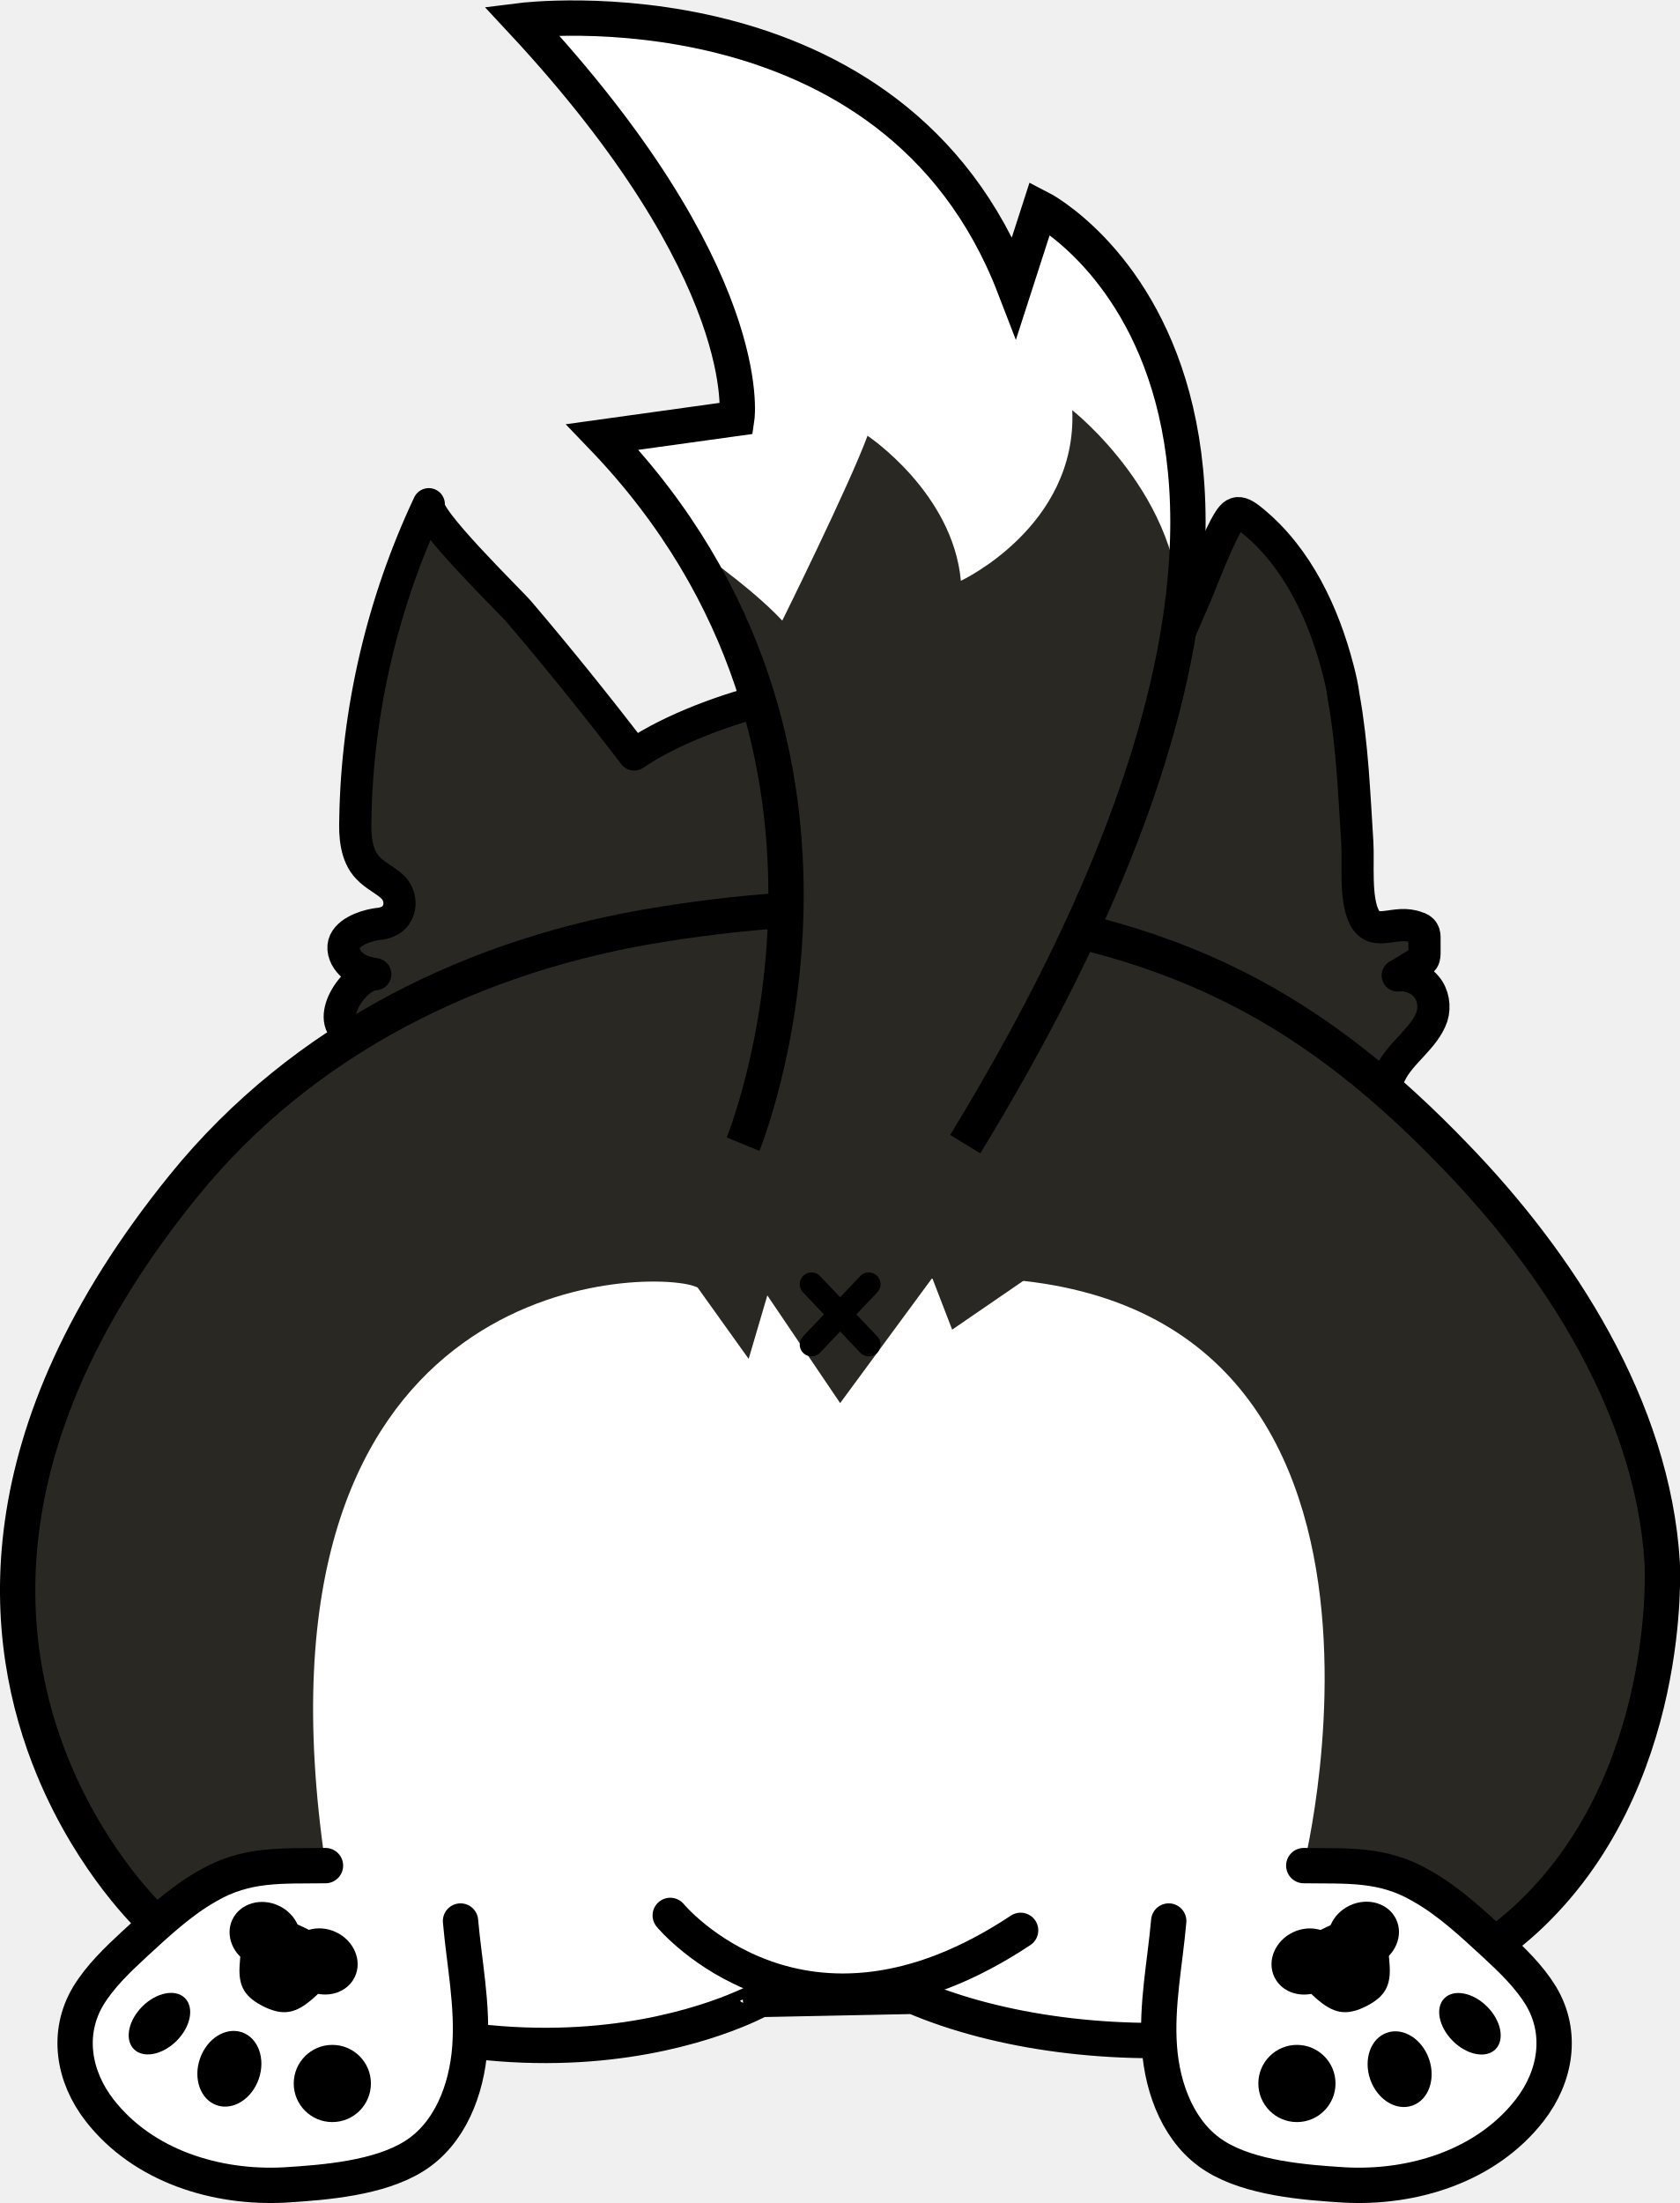
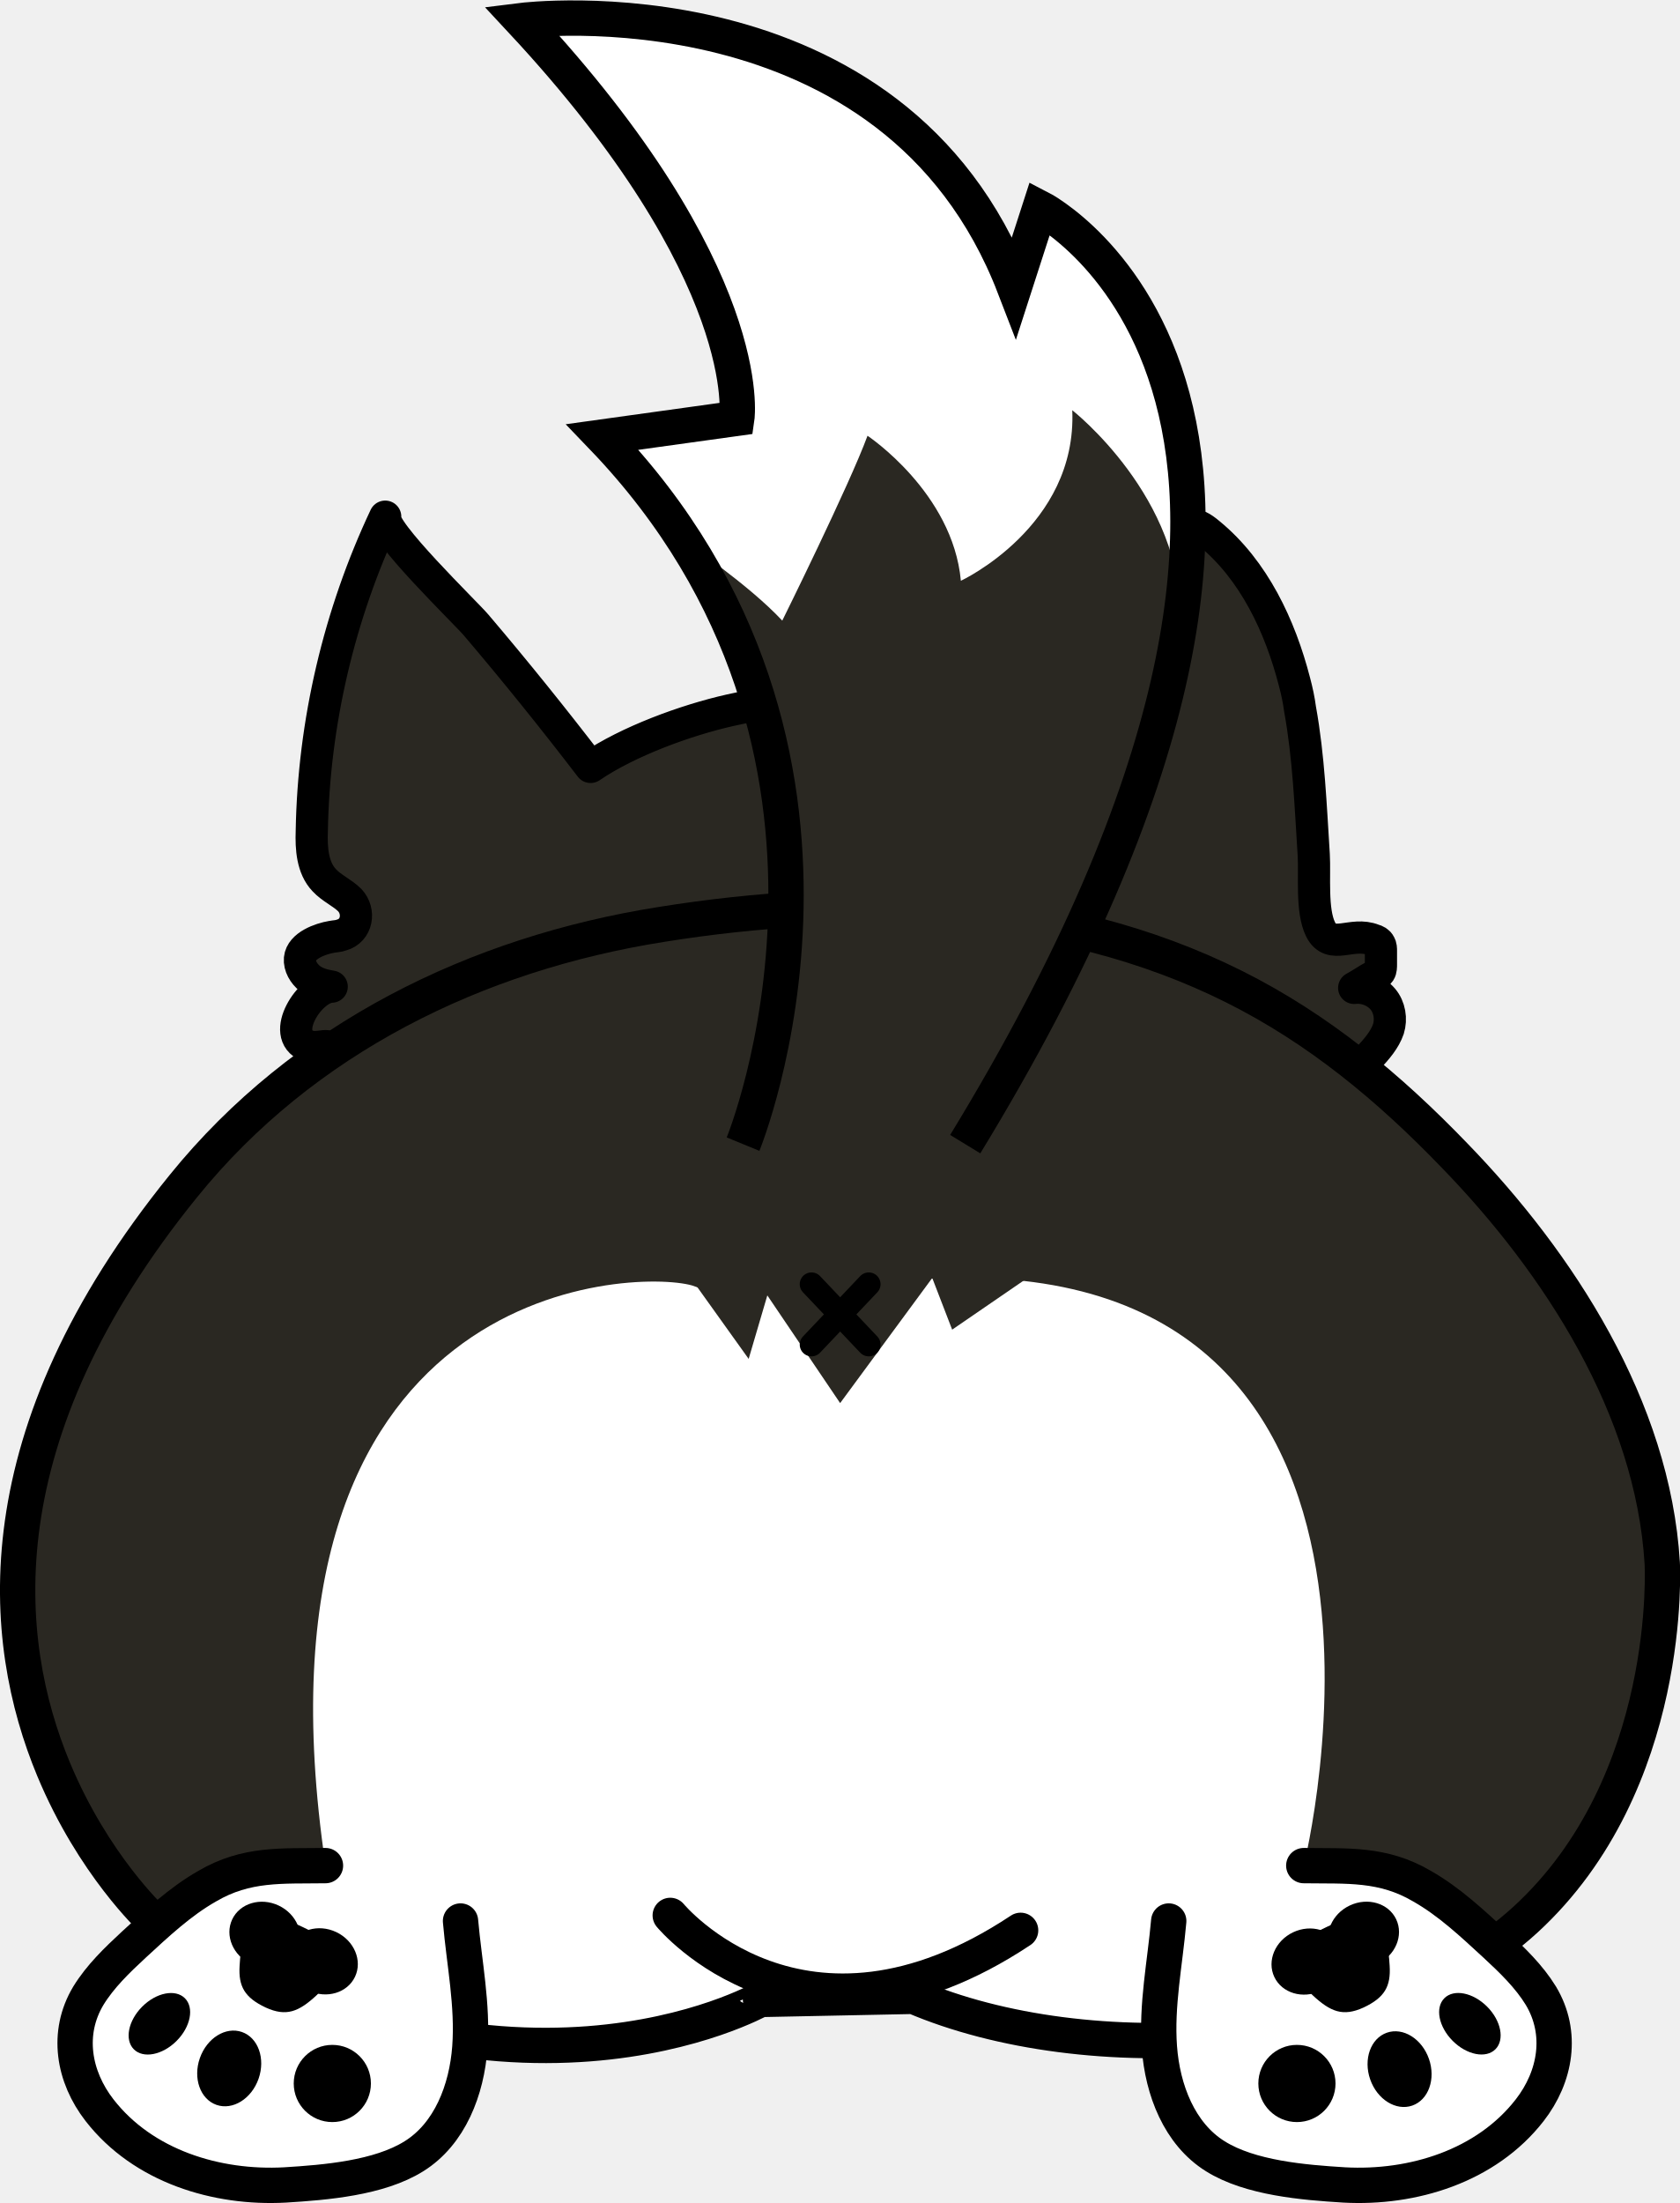
<svg xmlns="http://www.w3.org/2000/svg" version="1.1" id="Layer_1" x="0px" y="0px" viewBox="0 0 269.9 353.9" style="enable-background:new 0 0 269.9 353.9;" xml:space="preserve">
  <style type="text/css">
	.st0{fill:#2A2822;stroke:#000000;stroke-width:5.173;stroke-linecap:round;stroke-linejoin:round;stroke-miterlimit:10;}
	.st1{fill:#FFFFFF;}
	.st2{fill:#2A2822;}
	.st3{fill:none;stroke:#000000;stroke-width:5.676;stroke-linecap:round;stroke-linejoin:round;stroke-miterlimit:10;}
	.st4{fill:none;stroke:#000000;stroke-width:5.676;stroke-linecap:round;stroke-miterlimit:10;}
	.st5{fill:#FFFFFF;stroke:#000000;stroke-width:5.676;stroke-linecap:round;stroke-miterlimit:10;}
	.st6{fill:none;stroke:#000000;stroke-width:5.676;stroke-miterlimit:10;}
	.st7{fill:#D3912F;}
	.st8{fill:none;stroke:#000000;stroke-width:3.784;stroke-linecap:round;stroke-linejoin:round;stroke-miterlimit:10;}
</style>
+   <path class="st0" d="M57,174.2c-1,1.1-3,0.3-3.5-1.1c-0.7-1.7,1.4-5.5-1.7-5c-0.8,0.1-1.6,0.2-2.4-0.1c-4.5-1.8,0.4-9.4,3.9-9.5  c-1.2-0.2-2.5-0.5-3.5-1.3s-1.7-2-1.6-3.2c0.2-2.1,3.3-3.2,5.1-3.5c0.5-0.1,1.1-0.1,1.6-0.3c2.5-0.7,3-3.8,1.3-5.6  c-1.2-1.2-2.9-1.9-4.1-3.2c-1.9-2-2.1-5.1-2-7.9c0.3-17.4,4.4-34.8,11.8-50.5c-1,2,13.1,15.6,14.6,17.4c6.3,7.4,12.5,15.1,18.4,22.8  c6-4.1,15.3-7.5,22.4-9.1c19.3-4.4,37.6-0.4,55.5,7c0.6,0.3,1.3,0.5,1.9,0.8c3.5-8.1,6.9-16.2,10.4-24.2c1.5-3.6,2.9-7.4,4.7-10.9  c1.4-2.6,2-3.2,4.5-1.1c7.2,5.9,11.4,14.9,13.7,23.8c0.4,1.5,0.7,2.9,0.9,4.4c1.4,7.7,1.7,15.6,2.2,23.4c0.2,3.3-0.4,9,1.1,12  c1.7,3.4,5,0.3,8.5,1.7c0.4,0.1,0.8,0.3,1,0.7c0.2,0.3,0.2,0.7,0.2,1.1c0,0.7,0,1.4,0,2.1c0,0.4,0,0.9-0.2,1.2s-0.5,0.5-0.9,0.7  c-1.1,0.6-2.1,1.3-3.2,1.9c1.7-0.2,3.5,0.5,4.6,1.8s1.4,3.2,0.9,4.8c-1.2,3.5-5.1,5.8-6.7,9.2" />
+   <path class="st1" d="M24.4,308.3c0,0-9.4-8.7-15.8-24.1C0,263.5-3.1,230.7,29.5,190.5c56.8-70.1,161.3-36.9,161.3-36.9  s68.1,31.2,76.3,97.3c0,0,2,35.3-22,57.3c-24.1,22-70.7,24.1-98.3,12.3l-24.6,0.5C122.2,321.1,81.2,344.6,24.4,308.3z" />
  <g>
-     <path class="st0" d="M64,172.2c-1,1.1-3,0.3-3.5-1.1c-0.7-1.7,1.4-5.5-1.7-5c-0.8,0.1-1.6,0.2-2.4-0.1c-4.5-1.8,0.4-9.4,3.9-9.5   c-1.2-0.2-2.5-0.5-3.5-1.3s-1.7-2-1.6-3.2c0.2-2.1,3.3-3.2,5.1-3.5c0.5-0.1,1.1-0.1,1.6-0.3c2.5-0.7,3-3.8,1.3-5.6   c-1.2-1.2-2.9-1.9-4.1-3.2c-1.9-2-2.1-5.1-2-7.9c0.3-17.4,4.4-34.8,11.8-50.5c-1,2,13.1,15.6,14.6,17.4   c6.3,7.4,12.5,15.1,18.4,22.8c6-4.1,15.3-7.5,22.4-9.1c19.3-4.4,37.6-0.4,55.5,7c0.6,0.3,1.3,0.5,1.9,0.8   c3.5-8.1,6.9-16.2,10.4-24.2c1.5-3.6,2.9-7.4,4.7-10.9c1.4-2.6,2-3.2,4.5-1.1c7.2,5.9,11.4,14.9,13.7,23.8c0.4,1.5,0.7,2.9,0.9,4.4   c1.4,7.7,1.7,15.6,2.2,23.4c0.2,3.3-0.4,9,1.1,12c1.7,3.4,5,0.3,8.5,1.7c0.4,0.1,0.8,0.3,1,0.7c0.2,0.3,0.2,0.7,0.2,1.1   c0,0.7,0,1.4,0,2.1c0,0.4,0,0.9-0.2,1.2s-0.5,0.5-0.9,0.7c-1.1,0.6-2.1,1.3-3.2,1.9c1.7-0.2,3.5,0.5,4.6,1.8s1.4,3.2,0.9,4.8   c-1.2,3.5-5.1,5.8-6.7,9.2" />
-     <path class="st1" d="M24.4,308.3c0,0-9.4-8.7-15.8-24.1C0,263.5-3.1,230.7,29.5,190.5c56.8-70.1,161.3-36.9,161.3-36.9   s68.1,31.2,76.3,97.3c0,0,2,35.3-22,57.3c-24.1,22-70.7,24.1-98.3,12.3l-24.6,0.5C122.2,321.1,81.2,344.6,24.4,308.3z" />
+     <path class="st2" d="M112.4,206.9c0,0-0.4-0.1-1.2-0.4c-9.6-2.7-72.8-0.7-58.9,93.1l-27.9,8.6l-15.8-24l0.9-39.8l38.1-62.8   l103.7-2.7l82.4,12.8l27.7,65l4.1,12.7l-4.1,14.4l-21.1,28.6l-11.8-9.4l-19-3.3c0,0,25.5-101.9-64.1-94" />
+     <polyline class="st2" points="112,206.7 120.3,218.3 123.3,208.1 135,225.4 149.8,205.3 153,213.6 165.1,205.3 172,197.5    114.9,197.5  " />
+   </g>
+   <path class="st2" d="M8.9,281.8c-1.1-2,0.6-7.9,0.9-10c1.2-8.2,3.2-16.4,6.2-24.2c8.9-23.5,25.9-40.9,48.9-50.9  c12.9-5.6,27.6-6.9,41.4-4.1c2,0.4,4.1,0.9,5.8,2c3.7,2.2,5.9,6.2,7.9,10.1c0.8-3.8,1.5-7.5,2.3-11.3c-0.7,2.6,10.6,15,12.6,17.7  l15.2-18.8l3.5,9.7l11.8-8.6c0,0,77-5.7,98.1,76.9c0,0,18.9-60.3-59.7-108.6c-26.7-16.4-50.9-16.2-72.5-16  c-58.2,0.4-95.7,38.4-95.7,38.4S-15.3,234.9,8.9,281.8z" />
+   <path class="st3" d="M24.4,308.3c0,0-9.4-8.7-15.8-24.1C0,263.5-3.1,230.7,29.5,190.5c19.2-23.7,47-37.3,76.8-42  c30.6-4.9,63.8-4.1,92,10c13.6,6.8,24.9,16.2,35.4,27.1c16.8,17.3,31.9,40.6,33.4,65.5c0,0,2,35.3-22,57.3  c-24.1,22-70.7,24.1-98.3,12.3l-24.6,0.5C122.2,321.1,81.2,344.6,24.4,308.3z" />
+   <path class="st4" d="M107.7,307.7c0,0,21.2,25.7,56.3,2.4" />
+   <g>
+     <path class="st5" d="M52.3,299.7c-7,0.1-12.7-0.4-19,3.3c-4.4,2.5-8.1,6-11.8,9.4c-2.7,2.5-5.4,5.1-7.3,8.2c-3.6,6-2.4,13,1.8,18.4   c7,9,18.8,12.6,29.8,12c6.5-0.4,15.1-1.1,20.7-4.6c5.8-3.6,8.5-10.7,9-17.5s-0.9-13.5-1.5-20.3" />
+     <circle cx="53.4" cy="334.7" r="6.2" />
+     <ellipse transform="matrix(0.3296 -0.9441 0.9441 0.3296 -289.0551 257.5942)" cx="36.9" cy="332.3" rx="6.2" ry="5" />
+     <ellipse transform="matrix(0.7071 -0.7071 0.7071 0.7071 -222.3688 113.3334)" cx="25.6" cy="325.1" rx="5.8" ry="3.9" />
    <g>
-       <path class="st2" d="M112.4,206.9c0,0-0.4-0.1-1.2-0.4c-9.6-2.7-72.8-0.7-58.9,93.1l-27.9,8.6l-15.8-24l0.9-39.8l38.1-62.8    l103.7-2.7l82.4,12.8l27.7,65l4.1,12.7l-4.1,14.4l-21.1,28.6l-11.8-9.4l-19-3.3c0,0,25.5-101.9-64.1-94" />
-       <polyline class="st2" points="112,206.7 120.3,218.3 123.3,208.1 135,225.4 149.8,205.3 153,213.6 165.1,205.3 172,197.5     114.9,197.5   " />
-     </g>
-     <path class="st2" d="M8.9,281.8c-1.1-2,0.6-7.9,0.9-10c1.2-8.2,3.2-16.4,6.2-24.2c8.9-23.5,25.9-40.9,48.9-50.9   c12.9-5.6,27.6-6.9,41.4-4.1c2,0.4,4.1,0.9,5.8,2c3.7,2.2,5.9,6.2,7.9,10.1c0.8-3.8,1.5-7.5,2.3-11.3c-0.7,2.6,10.6,15,12.6,17.7   l15.2-18.8l3.5,9.7l11.8-8.6c0,0,77-5.7,98.1,76.9c0,0,18.9-60.3-59.7-108.6c-26.7-16.4-50.9-16.2-72.5-16   c-58.2,0.4-95.7,38.4-95.7,38.4S-15.3,234.9,8.9,281.8z" />
-     <path class="st3" d="M24.4,308.3c0,0-9.4-8.7-15.8-24.1C0,263.5-3.1,230.7,29.5,190.5c19.2-23.7,47-37.3,76.8-42   c30.6-4.9,63.8-4.1,92,10c13.6,6.8,24.9,16.2,35.4,27.1c16.8,17.3,31.9,40.6,33.4,65.5c0,0,2,35.3-22,57.3   c-24.1,22-70.7,24.1-98.3,12.3l-24.6,0.5C122.2,321.1,81.2,344.6,24.4,308.3z" />
-     <path class="st4" d="M107.7,307.7c0,0,21.2,25.7,56.3,2.4" />
-     <g>
-       <path class="st5" d="M52.3,299.7c-7,0.1-12.7-0.4-19,3.3c-4.4,2.5-8.1,6-11.8,9.4c-2.7,2.5-5.4,5.1-7.3,8.2    c-3.6,6-2.4,13,1.8,18.4c7,9,18.8,12.6,29.8,12c6.5-0.4,15.1-1.1,20.7-4.6c5.8-3.6,8.5-10.7,9-17.5s-0.9-13.5-1.5-20.3" />
-       <circle cx="53.4" cy="334.7" r="6.2" />
-       <ellipse transform="matrix(0.3296 -0.9441 0.9441 0.3296 -289.0287 257.6472)" cx="36.9" cy="332.3" rx="6.2" ry="5" />
-       <ellipse transform="matrix(0.7071 -0.7071 0.7071 0.7071 -222.3589 113.3131)" cx="25.6" cy="325.1" rx="5.8" ry="3.9" />
-       <g>
-         <ellipse transform="matrix(0.4272 -0.9042 0.9042 0.4272 -255.2679 227.3211)" cx="51.8" cy="315.1" rx="5.2" ry="5.8" />
-         <ellipse transform="matrix(0.4272 -0.9042 0.9042 0.4272 -256.6412 216.5948)" cx="42.6" cy="310.8" rx="5.2" ry="5.8" />
-         <path d="M38.5,315.8c0.2-3,0.2-6.9,8.7-2.9c6,2.8,5.9,5.5,3.7,7.6c-2.9,2.7-4.9,3.5-8.2,2C39.3,320.9,38.3,319.1,38.5,315.8z" />
-         <ellipse transform="matrix(0.4272 -0.9042 0.9042 0.4272 -254.4478 221.5252)" cx="47.6" cy="311.6" rx="2.3" ry="8.9" />
-       </g>
-     </g>
-     <path class="st2" d="M119.4,183.8c0,0,25.9-63.1-22.6-113.6l21.6-3c0,0,3.4-23.1-34.6-63.9c0,0,59.8-7.5,79.2,42.8l4.1-12.7   c0,0,60.8,31.1-12,150.4" />
-     <g>
-       <path class="st5" d="M209.5,299.7c7,0.1,12.7-0.4,19,3.3c4.4,2.5,8.1,6,11.8,9.4c2.7,2.5,5.4,5.1,7.3,8.2c3.6,6,2.4,13-1.8,18.4    c-7,9-18.8,12.6-29.8,12c-6.5-0.4-15.1-1.1-20.7-4.6c-5.8-3.6-8.5-10.7-9-17.5s0.9-13.5,1.5-20.3" />
-       <circle cx="208.4" cy="334.7" r="6.2" />
-       <ellipse transform="matrix(0.9441 -0.3296 0.3296 0.9441 -96.9857 92.7096)" cx="224.9" cy="332.4" rx="5" ry="6.2" />
-       <ellipse transform="matrix(0.7071 -0.7071 0.7071 0.7071 -160.6932 262.2453)" cx="236.2" cy="325.1" rx="3.9" ry="5.8" />
-       <g>
-         <ellipse transform="matrix(0.9042 -0.4272 0.4272 0.9042 -114.482 119.9017)" cx="210" cy="315.1" rx="5.8" ry="5.2" />
-         <ellipse transform="matrix(0.9042 -0.4272 0.4272 0.9042 -111.781 123.3868)" cx="219.1" cy="310.8" rx="5.8" ry="5.2" />
-         <path d="M223.3,315.8c-0.2-3-0.2-6.9-8.7-2.9c-6,2.8-5.9,5.5-3.7,7.6c2.9,2.7,4.9,3.5,8.2,2C222.5,320.9,223.5,319.1,223.3,315.8     z" />
-         <ellipse transform="matrix(0.9042 -0.4272 0.4272 0.9042 -112.5832 121.3708)" cx="214.2" cy="311.6" rx="8.9" ry="2.3" />
-       </g>
-     </g>
-     <path class="st1" d="M110.2,87.1c0,0,10.1,6.8,15.5,12.6c0,0,10.8-21.8,13.7-29.7c0,0,13.7,9.1,15,23.3c0,0,18.7-8.7,17.9-27.4   c0,0,18,14.1,17.3,33.8c0,0,3.7-34.4-5.6-47.4s-17-19-17-19l-3.1,16.4c0,0-14.4-50.9-80.2-46.4c0,0,36,31.5,34.6,63.9l-19,2.7" />
-     <path class="st6" d="M119.4,183.8c0,0,25.9-63.1-22.6-113.6l21.6-3c0,0,3.4-23.1-34.6-63.9c0,0,59.8-7.5,79.2,42.8l4.1-12.7   c0,0,60.8,31.1-12,150.4" />
-     <path class="st7" d="M94.9,195" />
-     <g>
-       <line class="st8" x1="139.6" y1="206.3" x2="130.4" y2="216" />
-       <line class="st8" x1="130.4" y1="206.3" x2="139.6" y2="216" />
+       <ellipse transform="matrix(0.4272 -0.9042 0.9042 0.4272 -255.2399 227.3039)" cx="51.8" cy="315.1" rx="5.2" ry="5.8" />
+       <ellipse transform="matrix(0.4272 -0.9042 0.9042 0.4272 -256.6672 216.5618)" cx="42.6" cy="310.8" rx="5.2" ry="5.8" />
+       <path d="M38.5,315.8c0.2-3,0.2-6.9,8.7-2.9c6,2.8,5.9,5.5,3.7,7.6c-2.9,2.7-4.9,3.5-8.2,2C39.3,320.9,38.3,319.1,38.5,315.8z" />
+       <ellipse transform="matrix(0.4272 -0.9042 0.9042 0.4272 -254.452 221.5606)" cx="47.6" cy="311.6" rx="2.3" ry="8.9" />
    </g>
  </g>
+   <path class="st2" d="M119.4,183.8c0,0,25.9-63.1-22.6-113.6l21.6-3c0,0,3.4-23.1-34.6-63.9c0,0,59.8-7.5,79.2,42.8l4.1-12.7  c0,0,60.8,31.1-12,150.4" />
+   <g>
+     <path class="st5" d="M209.5,299.7c7,0.1,12.7-0.4,19,3.3c4.4,2.5,8.1,6,11.8,9.4c2.7,2.5,5.4,5.1,7.3,8.2c3.6,6,2.4,13-1.8,18.4   c-7,9-18.8,12.6-29.8,12c-6.5-0.4-15.1-1.1-20.7-4.6c-5.8-3.6-8.5-10.7-9-17.5s0.9-13.5,1.5-20.3" />
+     <circle cx="208.4" cy="334.7" r="6.2" />
+     <ellipse transform="matrix(0.9441 -0.3296 0.3296 0.9441 -96.9938 92.7041)" cx="224.9" cy="332.4" rx="5" ry="6.2" />
+     <ellipse transform="matrix(0.7071 -0.7071 0.7071 0.7071 -160.703 262.2415)" cx="236.2" cy="325.1" rx="3.9" ry="5.8" />
+     <g>
+       <ellipse transform="matrix(0.9042 -0.4272 0.4272 0.9042 -114.4805 119.911)" cx="210" cy="315.1" rx="5.8" ry="5.2" />
+       <ellipse transform="matrix(0.9042 -0.4272 0.4272 0.9042 -111.7763 123.3839)" cx="219.1" cy="310.8" rx="5.8" ry="5.2" />
+       <path d="M223.3,315.8c-0.2-3-0.2-6.9-8.7-2.9c-6,2.8-5.9,5.5-3.7,7.6c2.9,2.7,4.9,3.5,8.2,2C222.5,320.9,223.5,319.1,223.3,315.8z    " />
+       <ellipse transform="matrix(0.9042 -0.4272 0.4272 0.9042 -112.587 121.3713)" cx="214.2" cy="311.6" rx="8.9" ry="2.3" />
+     </g>
+   </g>
+   <path class="st1" d="M110.2,87.1c0,0,10.1,6.8,15.5,12.6c0,0,10.8-21.8,13.7-29.7c0,0,13.7,9.1,15,23.3c0,0,18.7-8.7,17.9-27.4  c0,0,18,14.1,17.3,33.8c0,0,3.7-34.4-5.6-47.4s-17-19-17-19l-3.1,16.4c0,0-14.4-50.9-80.2-46.4c0,0,36,31.5,34.6,63.9l-19,2.7" />
+   <path class="st6" d="M119.4,183.8c0,0,25.9-63.1-22.6-113.6l21.6-3c0,0,3.4-23.1-34.6-63.9c0,0,59.8-7.5,79.2,42.8l4.1-12.7  c0,0,60.8,31.1-12,150.4" />
+   <path class="st7" d="M94.9,195" />
+   <g>
+     <line class="st8" x1="139.6" y1="206.3" x2="130.4" y2="216" />
+     <line class="st8" x1="130.4" y1="206.3" x2="139.6" y2="216" />
+   </g>
</svg>
